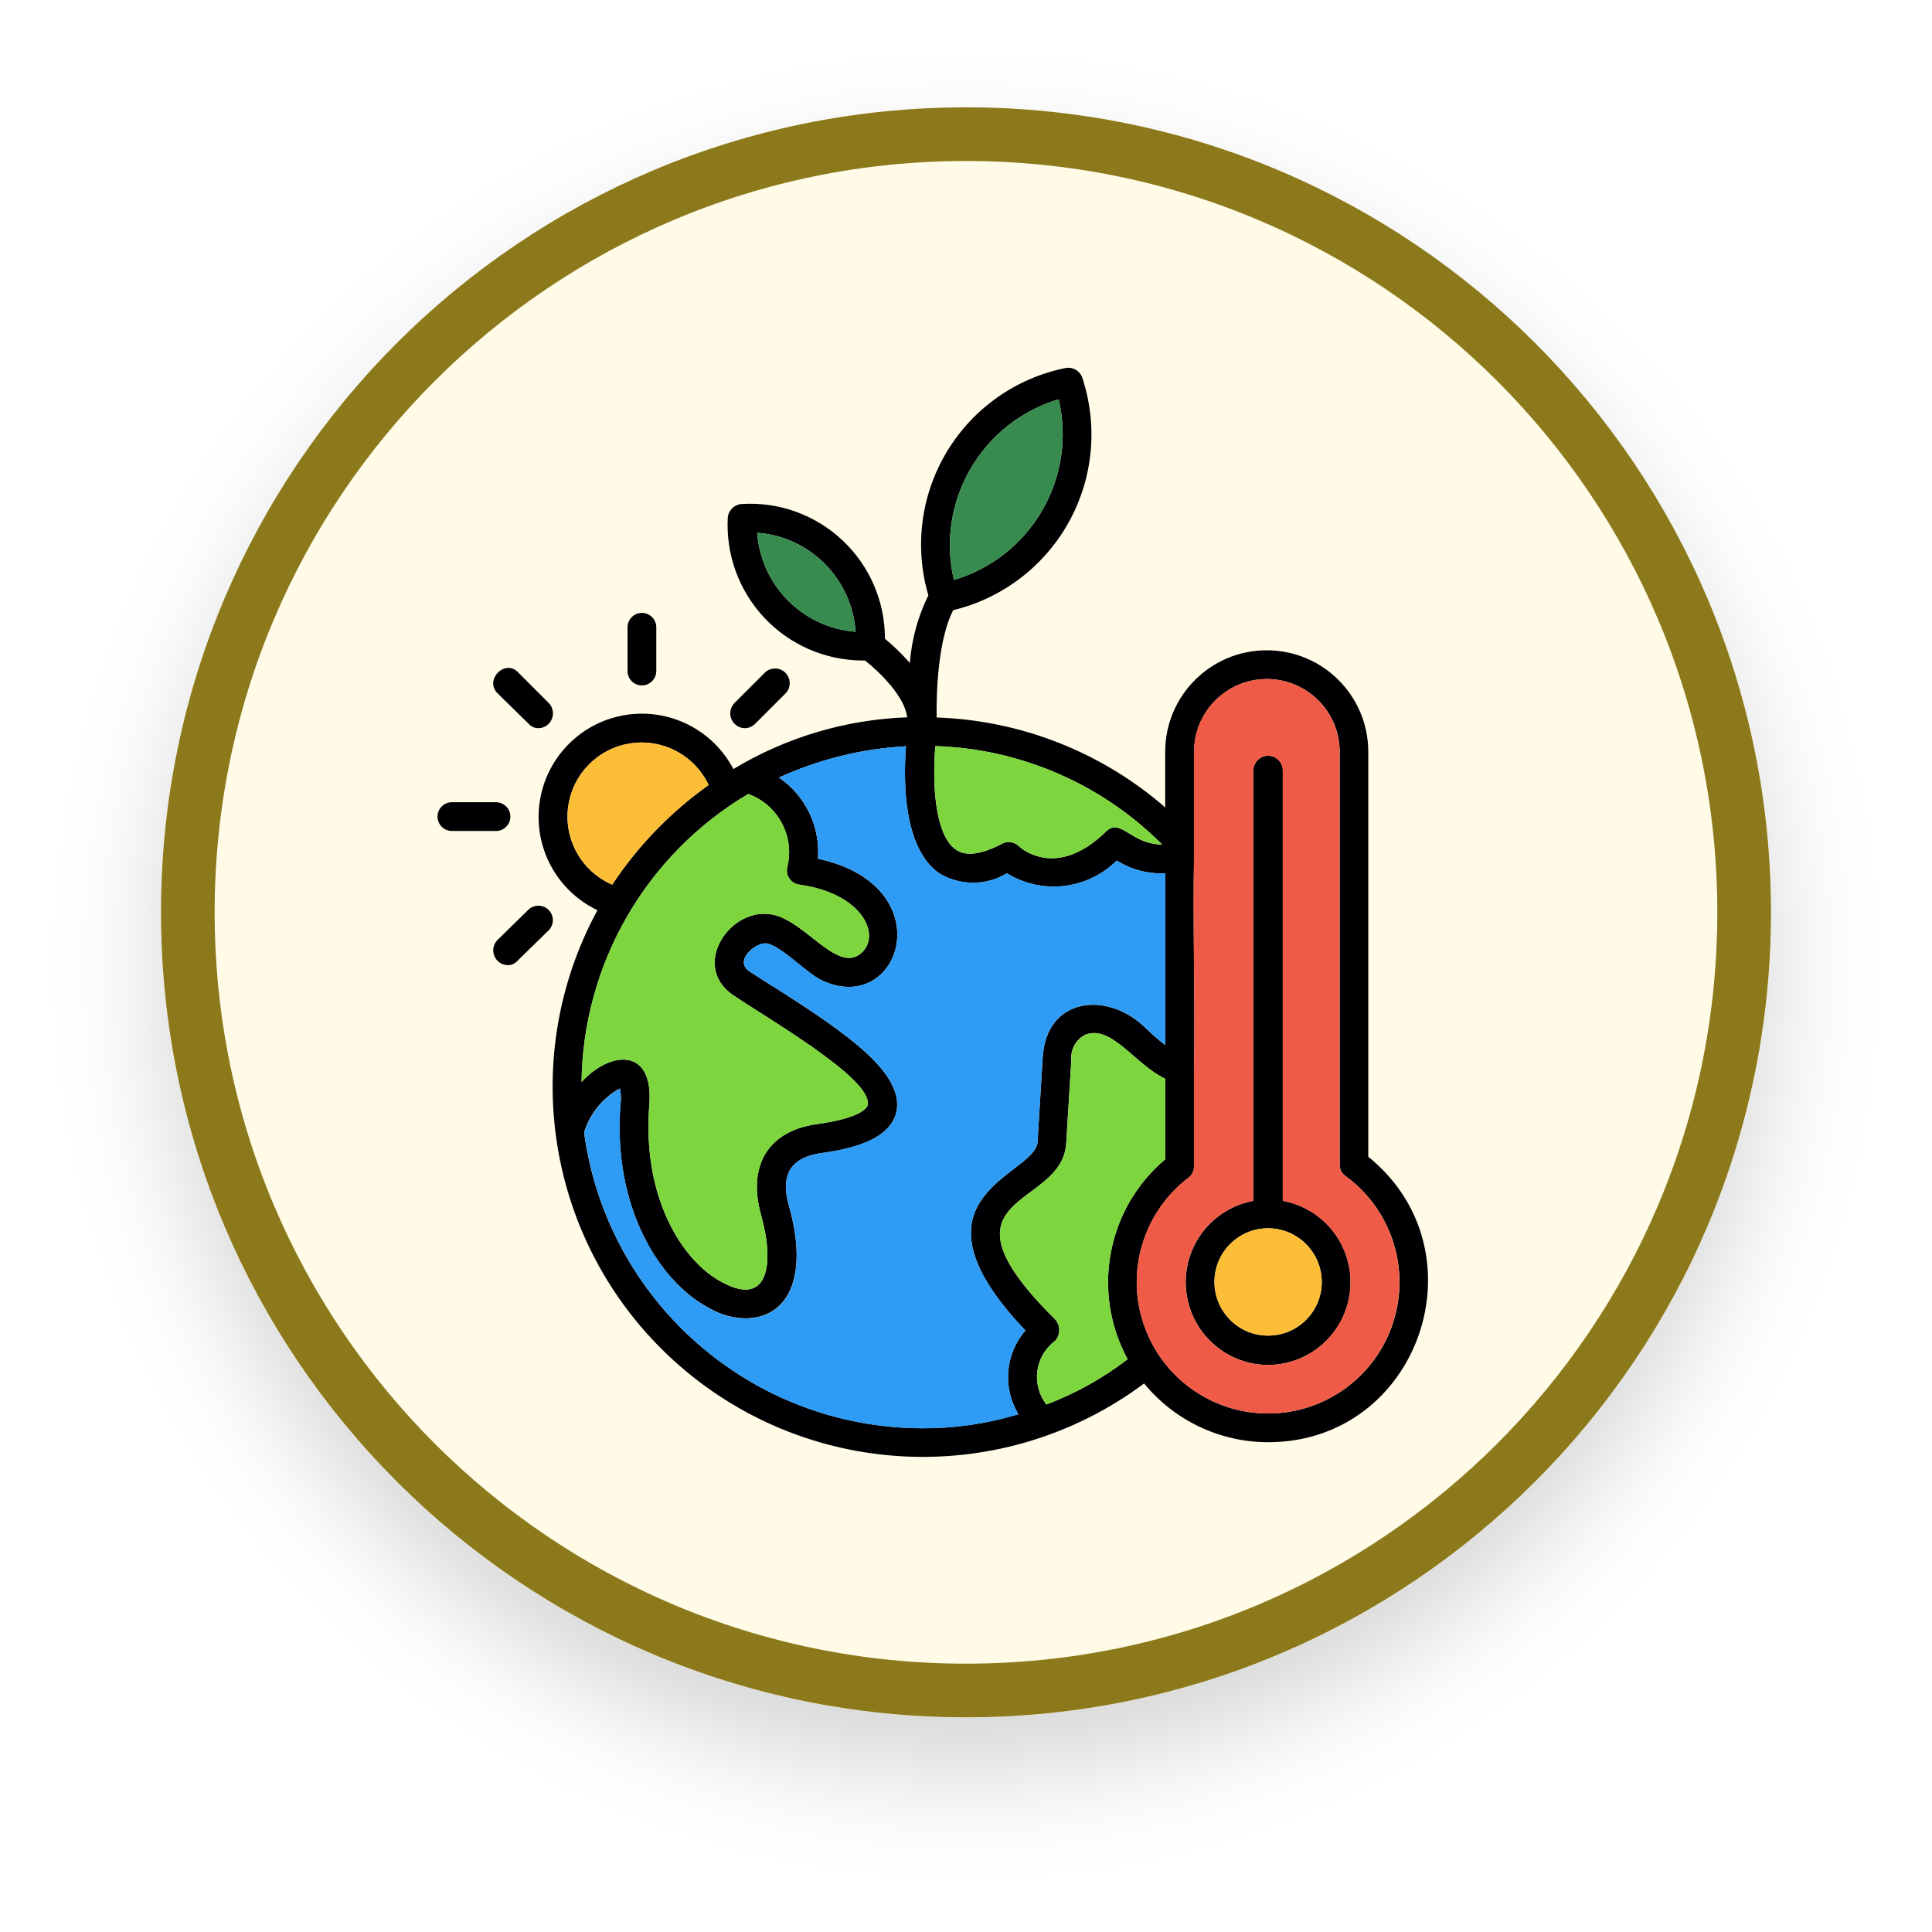
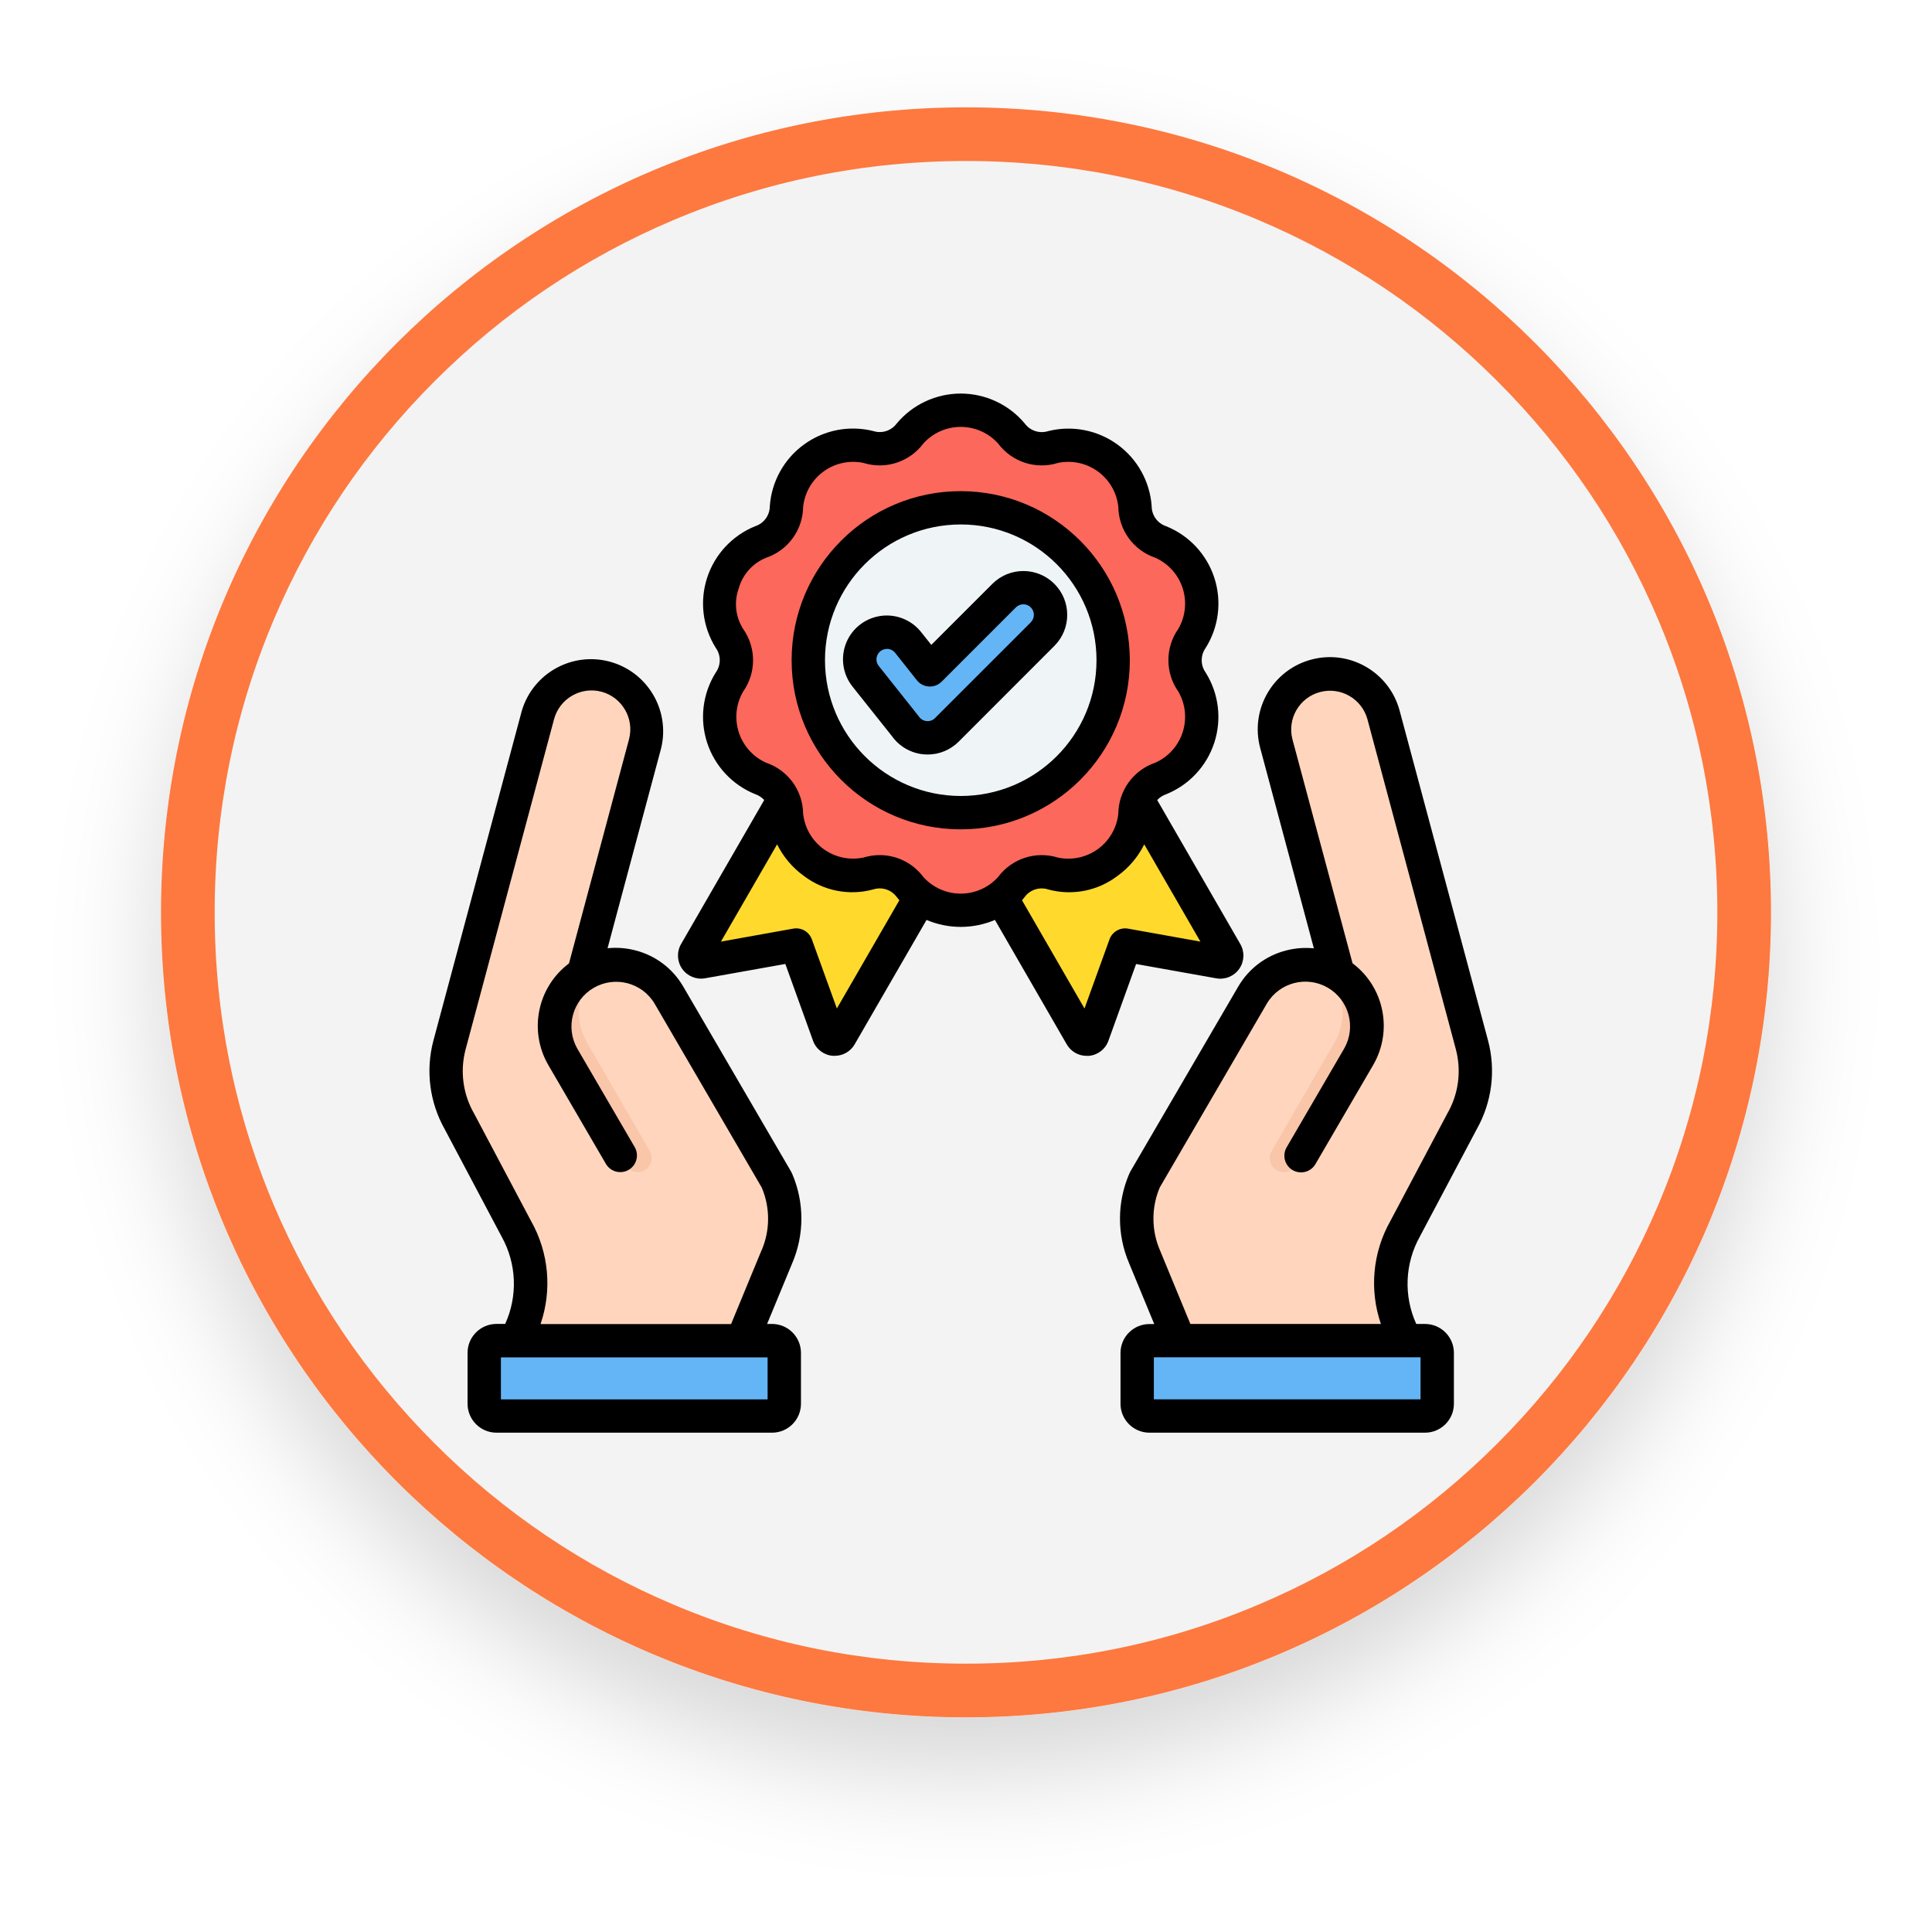
<svg xmlns="http://www.w3.org/2000/svg" width="108" height="108" viewBox="0 0 108 108">
  <defs>
-     <filter id="Fondo" x="0" y="0" width="108" height="108" filterUnits="userSpaceOnUse">
+     <filter id="Trazado_982552" x="0" y="0" width="108" height="108" filterUnits="userSpaceOnUse">
      <feOffset dy="3" input="SourceAlpha" />
      <feGaussianBlur stdDeviation="3" result="blur" />
      <feFlood flood-opacity="0.161" />
      <feComposite operator="in" in2="blur" />
      <feComposite in="SourceGraphic" />
    </filter>
  </defs>
-   <g id="Grupo_1143962" data-name="Grupo 1143962" transform="translate(-1218 -4029)">
-     <g id="Icono" transform="translate(1227.499 3340)">
-       <g transform="matrix(1, 0, 0, 1, -9.5, 689)" filter="url(#Fondo)">
-         <g id="Fondo-2" data-name="Fondo" transform="translate(9 6)" fill="#fffbe7" stroke="#8b791c" stroke-width="3">
-           <circle cx="45" cy="45" r="45" stroke="none" />
-           <circle cx="45" cy="45" r="43.5" fill="none" />
+   <g id="Grupo_1157277" data-name="Grupo 1157277" transform="translate(-831 -3288)">
+     <g id="Grupo_1151787" data-name="Grupo 1151787" transform="translate(0 -1682)">
+       <g id="Grupo_1150792" data-name="Grupo 1150792" transform="translate(0 3180)">
+         <g transform="matrix(1, 0, 0, 1, 831, 1790)" filter="url(#Trazado_982552)">
+           <g id="Trazado_982552-2" data-name="Trazado 982552" transform="translate(9 6)" fill="#f3f3f3">
+             <path d="M 45 88.5 C 39.127 88.5 33.43 87.35 28.068 85.082 C 22.889 82.891 18.236 79.755 14.241 75.759 C 10.245 71.764 7.109 67.111 4.918 61.932 C 2.65 56.57 1.5 50.873 1.5 45 C 1.5 39.127 2.65 33.43 4.918 28.068 C 7.109 22.889 10.245 18.236 14.241 14.241 C 18.236 10.245 22.889 7.109 28.068 4.918 C 33.43 2.65 39.127 1.5 45 1.5 C 50.873 1.5 56.57 2.65 61.932 4.918 C 67.111 7.109 71.764 10.245 75.759 14.241 C 79.755 18.236 82.891 22.889 85.082 28.068 C 87.35 33.43 88.5 39.127 88.5 45 C 88.5 50.873 87.35 56.57 85.082 61.932 C 82.891 67.111 79.755 71.764 75.759 75.759 C 71.764 79.755 67.111 82.891 61.932 85.082 C 56.57 87.35 50.873 88.5 45 88.5 Z" stroke="none" />
+             <path d="M 45 3 C 39.329 3 33.829 4.11 28.653 6.299 C 23.652 8.415 19.16 11.443 15.302 15.302 C 11.443 19.16 8.415 23.652 6.299 28.653 C 4.11 33.829 3 39.329 3 45 C 3 50.671 4.11 56.171 6.299 61.347 C 8.415 66.348 11.443 70.84 15.302 74.698 C 19.16 78.557 23.652 81.585 28.653 83.701 C 33.829 85.89 39.329 87 45 87 C 50.671 87 56.171 85.89 61.347 83.701 C 66.348 81.585 70.84 78.557 74.698 74.698 C 78.557 70.84 81.585 66.348 83.701 61.347 C 85.89 56.171 87 50.671 87 45 C 87 39.329 85.89 33.829 83.701 28.653 C 81.585 23.652 78.557 19.16 74.698 15.302 C 70.84 11.443 66.348 8.415 61.347 6.299 C 56.171 4.11 50.671 3 45 3 M 45 0 C 69.853 0 90 20.147 90 45 C 90 69.853 69.853 90 45 90 C 20.147 90 0 69.853 0 45 C 0 20.147 20.147 0 45 0 Z" stroke="none" fill="#fd7940" />
+           </g>
        </g>
      </g>
    </g>
-     <g id="Layer_x0020_1" transform="translate(1164.235 4048.939)">
-       <path id="Trazado_978739" data-name="Trazado 978739" d="M101.982,16.984a7.577,7.577,0,0,1-7.533-8,.841.841,0,0,1,.785-.75,7.536,7.536,0,0,1,8,7.533,11.866,11.866,0,0,1,1.392,1.357,10.324,10.324,0,0,1,1.035-3.784A10.068,10.068,0,0,1,113.335.633a.825.825,0,0,1,.928.536,10.1,10.1,0,0,1-7.212,13c-.286.536-.964,2.213-.928,6A20.524,20.524,0,0,1,118.9,25.195V22.089a5.676,5.676,0,1,1,11.353,0V44.724c6.533,5.284,2.856,15.958-5.605,15.958a8.959,8.959,0,0,1-6.926-3.285,20.693,20.693,0,0,1-30.56-26.455,5.774,5.774,0,1,1,7.6-7.89,20.18,20.18,0,0,1,9.711-2.892c-.107-1.142-1.571-2.57-2.356-3.177ZM87.988,29.515a21.059,21.059,0,0,1,5.391-5.569,4.143,4.143,0,1,0-5.391,5.569ZM89.63,18.376a.8.8,0,0,1-.785-.821V15.127a.8.8,0,0,1,1.607,0v2.428A.808.808,0,0,1,89.63,18.376Zm5.748,2.392a.83.83,0,0,1-.571-1.392l1.749-1.749A.821.821,0,0,1,97.7,18.8l-1.714,1.714A.836.836,0,0,1,95.378,20.768ZM82.133,34.013a.826.826,0,0,1-.571-1.392l1.749-1.714a.808.808,0,0,1,1.142,1.142L82.7,33.763A.71.71,0,0,1,82.133,34.013Zm-.643-7.5H79.027a.8.8,0,0,1,0-1.607H81.49A.8.8,0,0,1,81.49,26.516Zm2.392-5.748a.71.71,0,0,1-.571-.25L81.561,18.8c-.714-.75.428-1.892,1.142-1.178l1.749,1.749A.83.83,0,0,1,83.882,20.768ZM95.413,53.756a4.077,4.077,0,0,1-2-.571c-2.749-1.428-5.427-5.605-4.962-11.424a2.492,2.492,0,0,0-.036-.857,4.233,4.233,0,0,0-2,2.463A19.107,19.107,0,0,0,105.338,59.9a18.177,18.177,0,0,0,5.355-.785,3.986,3.986,0,0,1,.393-4.677c-7.176-7.533.571-8.675.678-10.532l.286-4.713c.179-3.356,3.606-3.82,5.819-1.607a10.753,10.753,0,0,0,1.035.893v-9.6a4.648,4.648,0,0,1-2.713-.714,4.992,4.992,0,0,1-6.141.714,3.656,3.656,0,0,1-3.784,0c-2.035-1.428-2-5.248-1.856-7.1a19.621,19.621,0,0,0-7.1,1.749,5.038,5.038,0,0,1,2.178,4.534c7.1,1.535,4.57,9,.107,6.748-.75-.393-2.178-1.856-2.927-2-.607-.143-1.892.928-1.035,1.535.393.25.928.607,1.571,1,3.927,2.5,7.1,4.713,6.676,6.855-.357,1.607-2.606,2.106-4.213,2.321-1.678.25-2.321,1.178-1.785,3C98.983,51.471,97.805,53.756,95.413,53.756Zm-9.14-13.209c1.642-1.785,4.07-1.928,3.784,1.321-.393,5.105,1.821,8.711,4.106,9.889,2.606,1.392,2.892-1.142,2.142-3.784-.75-2.713.357-4.677,3.106-5.07,2.642-.357,2.856-1,2.856-1.071.321-1.464-5.819-4.962-7.569-6.176-2.321-1.642-.107-4.962,2.285-4.463,1.821.393,3.57,3.249,4.891,2.178,1.178-.964.179-3.356-3.427-3.856a.8.8,0,0,1-.678-.964,3.463,3.463,0,0,0-2.178-4.106A19,19,0,0,0,86.274,40.547Zm19.778-18.779c-.179,2.071-.036,4.962,1.142,5.784.536.393,1.428.286,2.57-.321a.812.812,0,0,1,.928.107c.214.214,2.178,1.856,4.891-.785.821-.821,1.392.714,3.142.714A18.753,18.753,0,0,0,106.052,21.768ZM116.8,56.041A9,9,0,0,1,118.9,44.866v-4.5c-1.714-.821-3-3.035-4.463-2.463a1.423,1.423,0,0,0-.785,1.392l-.286,4.677c-.214,3.713-7.819,2.713-.607,9.854a.917.917,0,0,1,0,1.178,2.512,2.512,0,0,0-.5,3.57A17.744,17.744,0,0,0,116.8,56.041Zm3.713-28.989v.928c-.071,3.963.071,7.926,0,11.853v5.427a.763.763,0,0,1-.321.643,7.343,7.343,0,1,0,8.783-.107.763.763,0,0,1-.321-.643V22.089a4.07,4.07,0,0,0-8.14,0Zm4.141,29.311a4.626,4.626,0,0,1-.821-9.175v-24.1a.822.822,0,0,1,1.642,0v24.1a4.626,4.626,0,0,1-.821,9.175Zm-.036-7.64a3,3,0,1,0,3.035,3A3.01,3.01,0,0,0,124.617,48.722ZM112.943,2.382a8.521,8.521,0,0,0-5.855,10.1A8.5,8.5,0,0,0,112.943,2.382ZM96.092,9.843a5.976,5.976,0,0,0,5.5,5.534A5.946,5.946,0,0,0,96.092,9.843Z" transform="translate(0 0)" fill="#000002" fill-rule="evenodd" />
-       <path id="Trazado_978740" data-name="Trazado 978740" d="M1296.963,1348a3,3,0,1,0,3.035,3A3.01,3.01,0,0,0,1296.963,1348Z" transform="translate(-1172.346 -1299.278)" fill="#fcbe37" fill-rule="evenodd" />
-       <path id="Trazado_978741" data-name="Trazado 978741" d="M1180.3,527.307a4.626,4.626,0,0,1-.821-9.175v-24.1a.822.822,0,0,1,1.642,0v24.1a4.626,4.626,0,0,1-.821,9.175Zm-4.463-10.461a7.343,7.343,0,1,0,8.782-.107.763.763,0,0,1-.321-.643V493.034a4.07,4.07,0,0,0-8.14,0v5.891c-.072,3.963.071,7.926,0,11.853V516.2A.763.763,0,0,1,1175.842,516.847Z" transform="translate(-1055.651 -470.945)" fill="#f05b47" fill-rule="evenodd" />
-       <path id="Trazado_978742" data-name="Trazado 978742" d="M965.32,1060.624a8.995,8.995,0,0,1,2.106-11.174v-4.5c-1.714-.821-3-3.035-4.463-2.464a1.423,1.423,0,0,0-.785,1.392l-.286,4.677c-.214,3.713-7.819,2.713-.607,9.854a.917.917,0,0,1,0,1.178,2.512,2.512,0,0,0-.5,3.57A17.743,17.743,0,0,0,965.32,1060.624Z" transform="translate(-848.521 -1004.583)" fill="#7ed63f" fill-rule="evenodd" />
-       <path id="Trazado_978743" data-name="Trazado 978743" d="M331.67,625.667c-7.176-7.533.571-8.675.678-10.532l.286-4.713c.179-3.356,3.606-3.82,5.819-1.607a10.761,10.761,0,0,0,1.035.893v-9.6a4.648,4.648,0,0,1-2.713-.714,4.992,4.992,0,0,1-6.141.714,3.657,3.657,0,0,1-3.784,0c-2.035-1.428-2-5.248-1.856-7.1a19.621,19.621,0,0,0-7.1,1.749,5.038,5.038,0,0,1,2.178,4.534c7.1,1.535,4.57,9,.107,6.747-.75-.393-2.178-1.856-2.927-2-.607-.143-1.892.928-1.035,1.535.393.25.928.607,1.571,1,3.927,2.5,7.1,4.713,6.676,6.855-.357,1.607-2.606,2.106-4.213,2.321-1.678.25-2.321,1.178-1.785,3,1.107,3.963-.071,6.248-2.463,6.248a4.077,4.077,0,0,1-2-.571c-2.749-1.428-5.427-5.605-4.962-11.424a2.492,2.492,0,0,0-.036-.857,4.233,4.233,0,0,0-2,2.463,19.107,19.107,0,0,0,18.922,16.53,18.178,18.178,0,0,0,5.355-.785A3.986,3.986,0,0,1,331.67,625.667Z" transform="translate(-220.583 -571.232)" fill="#2e9cf5" fill-rule="evenodd" />
-       <path id="Trazado_978744" data-name="Trazado 978744" d="M859,598.462a.812.812,0,0,1,.928.107c.214.214,2.178,1.857,4.891-.785.821-.821,1.392.714,3.142.714a18.753,18.753,0,0,0-12.674-5.5c-.178,2.071-.036,4.962,1.143,5.784C856.961,599.176,857.854,599.069,859,598.462Z" transform="translate(-749.231 -571.232)" fill="#7ed63f" fill-rule="evenodd" />
-       <path id="Trazado_978745" data-name="Trazado 978745" d="M314.5,672.106A3.463,3.463,0,0,0,312.318,668,19,19,0,0,0,303,684.1c1.642-1.785,4.07-1.928,3.784,1.321-.393,5.105,1.821,8.711,4.106,9.889,2.606,1.392,2.892-1.142,2.142-3.784-.75-2.713.357-4.677,3.106-5.07,2.642-.357,2.856-1,2.856-1.071.321-1.464-5.819-4.963-7.569-6.176-2.321-1.642-.107-4.962,2.285-4.463,1.821.393,3.57,3.249,4.891,2.178,1.178-.964.179-3.356-3.427-3.856A.8.8,0,0,1,314.5,672.106Z" transform="translate(-216.726 -643.555)" fill="#7ed63f" fill-rule="evenodd" />
-       <path id="Trazado_978746" data-name="Trazado 978746" d="M283.5,595.889a21.059,21.059,0,0,1,5.391-5.569,4.143,4.143,0,1,0-5.391,5.569Z" transform="translate(-195.512 -566.375)" fill="#fcbe37" fill-rule="evenodd" />
-       <g id="Grupo_1143961" data-name="Grupo 1143961" transform="translate(96.092 2.382)">
-         <path id="Trazado_978747" data-name="Trazado 978747" d="M885.676,50a8.521,8.521,0,0,0-5.855,10.1A8.5,8.5,0,0,0,885.676,50Z" transform="translate(-868.825 -50)" fill="#378b4e" fill-rule="evenodd" />
-         <path id="Trazado_978748" data-name="Trazado 978748" d="M583.5,264.534A5.946,5.946,0,0,0,578,259,5.975,5.975,0,0,0,583.5,264.534Z" transform="translate(-578 -251.538)" fill="#378b4e" fill-rule="evenodd" />
+     <g id="calidad" transform="translate(853.981 3303.325)">
+       <g id="Grupo_1157276" data-name="Grupo 1157276" transform="translate(1.949 7.607)">
+         <g id="Grupo_1157273" data-name="Grupo 1157273" transform="translate(38.615 14.732)">
+           <path id="Trazado_990327" data-name="Trazado 990327" d="M343.448,179.883h12.6a20.315,20.315,0,0,1-.985-2.49,6.713,6.713,0,0,1-.386-2.576,6.177,6.177,0,0,1,.785-2.654v0l3.18-6a5.662,5.662,0,0,0,.561-4.264l-4.948-18.467a3.1,3.1,0,0,0-5.992,1.606l3.446,12.86-.078-.047a3.445,3.445,0,0,0-4.692,1.237l-6.031,10.351a5.43,5.43,0,0,0,0,4.3Z" transform="translate(-340.467 -141.128)" fill="#ffd6bd" fill-rule="evenodd" />
+           <path id="Trazado_990328" data-name="Trazado 990328" d="M407.909,286.109a3.446,3.446,0,0,0-.613-4.226,3.4,3.4,0,0,1,.738.32,3.44,3.44,0,0,1,1.237,4.692c-1.175,2.014-2.331,4.037-3.5,6.058a.789.789,0,1,1-1.367-.789C405.57,290.147,406.731,288.132,407.909,286.109Z" transform="translate(-396.864 -265.485)" fill="#f9c6aa" fill-rule="evenodd" />
+           <path id="Trazado_990329" data-name="Trazado 990329" d="M341.352,461.159h15.406a.685.685,0,0,1,.683.683v2.847a.685.685,0,0,1-.683.683H341.352a.685.685,0,0,1-.683-.683v-2.847A.685.685,0,0,1,341.352,461.159Z" transform="translate(-340.645 -423.876)" fill="#64b5f6" fill-rule="evenodd" />
+         </g>
+         <g id="Grupo_1157274" data-name="Grupo 1157274" transform="translate(0 14.732)">
+           <path id="Trazado_990330" data-name="Trazado 990330" d="M24.953,179.883H12.35a20.331,20.331,0,0,0,.985-2.49,6.712,6.712,0,0,0,.386-2.576,6.176,6.176,0,0,0-.785-2.654l0,0-3.18-6a5.662,5.662,0,0,1-.561-4.264l4.948-18.467a3.1,3.1,0,0,1,5.992,1.606l-3.446,12.86.078-.047a3.445,3.445,0,0,1,4.692,1.237l6.031,10.351a5.43,5.43,0,0,1,0,4.3Z" transform="translate(-9 -141.128)" fill="#ffd6bd" fill-rule="evenodd" />
+           <path id="Trazado_990331" data-name="Trazado 990331" d="M62.881,286.109a3.446,3.446,0,0,1,.613-4.226,3.4,3.4,0,0,0-.738.32,3.44,3.44,0,0,0-1.237,4.692c1.175,2.014,2.331,4.037,3.5,6.058a.789.789,0,1,0,1.367-.789C65.22,290.147,64.059,288.132,62.881,286.109Z" transform="translate(-54.991 -265.485)" fill="#f9c6aa" fill-rule="evenodd" />
+           <path id="Trazado_990332" data-name="Trazado 990332" d="M43.449,461.159H28.043a.685.685,0,0,0-.683.683v2.847a.685.685,0,0,0,.683.683H43.449a.685.685,0,0,0,.683-.683v-2.847a.685.685,0,0,0-.683-.683Z" transform="translate(-25.221 -423.876)" fill="#64b5f6" fill-rule="evenodd" />
+         </g>
+         <g id="Grupo_1157275" data-name="Grupo 1157275" transform="translate(13.902 0)">
+           <path id="Trazado_990333" data-name="Trazado 990333" d="M143.2,154.981l-6.734,11.663a.357.357,0,0,1-.646-.057l-1.813-5.026-5.259.943a.357.357,0,0,1-.373-.53l7.661-13.269,8.338,2.826,5.057-4.439,8.593,14.883a.357.357,0,0,1-.373.53l-5.26-.943-1.813,5.026a.357.357,0,0,1-.646.057Z" transform="translate(-128.331 -131.663)" fill="#ffda2d" fill-rule="evenodd" />
+           <path id="Trazado_990334" data-name="Trazado 990334" d="M164.881,35.258a3.735,3.735,0,0,0,1.75-5.386,2.106,2.106,0,0,1,0-2.448,3.735,3.735,0,0,0-1.75-5.386,2.106,2.106,0,0,1-1.439-1.98,3.735,3.735,0,0,0-4.582-3.329,2.106,2.106,0,0,1-2.328-.756,3.735,3.735,0,0,0-5.663,0,2.106,2.106,0,0,1-2.328.757,3.735,3.735,0,0,0-4.582,3.329,2.106,2.106,0,0,1-1.439,1.981,3.735,3.735,0,0,0-1.75,5.386,2.106,2.106,0,0,1,0,2.448,3.735,3.735,0,0,0,1.75,5.386,2.106,2.106,0,0,1,1.439,1.98,3.735,3.735,0,0,0,4.582,3.329,2.106,2.106,0,0,1,2.328.756,3.735,3.735,0,0,0,5.663,0,2.106,2.106,0,0,1,2.328-.756,3.735,3.735,0,0,0,4.582-3.329A2.106,2.106,0,0,1,164.881,35.258Z" transform="translate(-138.827 -14.673)" fill="#fc685b" fill-rule="evenodd" />
+           <circle id="Elipse_11762" data-name="Elipse 11762" cx="8.521" cy="8.521" r="8.521" transform="translate(6.352 5.455)" fill="#eff4f7" />
+           <path id="Trazado_990335" data-name="Trazado 990335" d="M215.642,100.27a1.52,1.52,0,0,1,2.149,2.149l-5.353,5.353a1.521,1.521,0,0,1-2.322-.206l-2.213-2.785a1.517,1.517,0,1,1,2.375-1.888l1.214,1.527Z" transform="translate(-198.342 -89.905)" fill="#64b5f6" fill-rule="evenodd" />
+         </g>
      </g>
+       <path id="Trazado_990336" data-name="Trazado 990336" d="M19.58,54.59l-1.693,4.1H7.236a7.048,7.048,0,0,0-.529-5.755l-3.179-6a4.745,4.745,0,0,1-.485-3.586L7.991,24.878a2.173,2.173,0,0,1,2.657-1.534A2.179,2.179,0,0,1,12.182,26L8.826,38.53a4.367,4.367,0,0,0-1.153,5.686l3.221,5.53a.932.932,0,0,0,1.61-.939L9.282,43.279a2.5,2.5,0,0,1,4.32-2.516l6,10.3a4.468,4.468,0,0,1-.02,3.532Zm.348,8.313H5.02v-2.35H19.928ZM21.3,50.287a.963.963,0,0,0-.055-.113L15.212,39.823a4.332,4.332,0,0,0-2.658-2.017,4.394,4.394,0,0,0-1.572-.124l3-11.2A4.034,4.034,0,0,0,6.191,24.4L1.242,42.862A6.628,6.628,0,0,0,1.88,47.8l3.179,6a5.414,5.414,0,0,1,.2,4.883H4.772A1.617,1.617,0,0,0,3.156,60.3v2.847a1.618,1.618,0,0,0,1.616,1.616H20.178a1.617,1.617,0,0,0,1.615-1.616V60.3a1.617,1.617,0,0,0-1.615-1.615H19.9L21.3,55.3a6.338,6.338,0,0,0,0-5.014Zm22.263,8.4-1.693-4.1a4.474,4.474,0,0,1-.02-3.532l6-10.3a2.5,2.5,0,0,1,4.32,2.516l-3.221,5.529a.932.932,0,1,0,1.61.939l3.222-5.53a4.368,4.368,0,0,0-1.154-5.686L49.266,26a2.17,2.17,0,0,1,4.192-1.123l4.948,18.467a4.748,4.748,0,0,1-.485,3.586l-3.18,6a7.049,7.049,0,0,0-.529,5.755H43.561ZM56.428,62.9H41.52v-2.35H56.428Zm-.039-9.1,3.179-6a6.621,6.621,0,0,0,.638-4.942L55.259,24.4a4.034,4.034,0,0,0-7.794,2.088l3,11.2a4.4,4.4,0,0,0-1.572.124,4.334,4.334,0,0,0-2.658,2.017L40.2,50.175a1.059,1.059,0,0,0-.054.113,6.338,6.338,0,0,0-.005,5.014l1.4,3.388H41.27A1.617,1.617,0,0,0,39.656,60.3v2.847a1.618,1.618,0,0,0,1.615,1.616H56.677a1.617,1.617,0,0,0,1.616-1.616V60.3a1.617,1.617,0,0,0-1.616-1.615h-.488a5.416,5.416,0,0,1,.2-4.883ZM34.642,19.462l-5.354,5.353a.574.574,0,0,1-.465.17.582.582,0,0,1-.433-.25c-.012-.016-.024-.031-.035-.047L26.141,21.9a.586.586,0,0,1,.458-.95.672.672,0,0,1,.068,0,.583.583,0,0,1,.391.218L28.27,22.7a.932.932,0,0,0,1.389.079l4.15-4.151a.588.588,0,0,1,.832.832Zm1.318-2.149a2.453,2.453,0,0,0-3.467,0L29.08,20.725l-.564-.709a2.449,2.449,0,1,0-3.834,3.048l2.2,2.765a2.449,2.449,0,0,0,1.778,1.015c.072.006.144.009.217.009a2.445,2.445,0,0,0,1.731-.718L35.96,20.78a2.453,2.453,0,0,0,0-3.467ZM30.724,29.171a7.589,7.589,0,1,0-7.588-7.589A7.6,7.6,0,0,0,30.724,29.171Zm9.453-7.589a9.453,9.453,0,1,1-9.453-9.452,9.463,9.463,0,0,1,9.453,9.452ZM39.04,37.187a.931.931,0,0,1,1.042-.6l4.041.725-3.14-5.437a4.777,4.777,0,0,1-1.5,1.768,4.458,4.458,0,0,1-3.873.752,1.182,1.182,0,0,0-1.314.426c-.047.062-.1.121-.146.18l3.493,6.05ZM28.635,33.7a2.812,2.812,0,0,0,4.178,0,3.042,3.042,0,0,1,3.342-1.086,2.81,2.81,0,0,0,3.379-2.456A3.044,3.044,0,0,1,41.6,27.311a2.81,2.81,0,0,0,1.291-3.972,3.045,3.045,0,0,1,0-3.515A2.81,2.81,0,0,0,41.6,15.853a3.046,3.046,0,0,1-2.066-2.844,2.81,2.81,0,0,0-3.379-2.455,3.04,3.04,0,0,1-3.342-1.087,2.814,2.814,0,0,0-4.178,0,3.043,3.043,0,0,1-3.342,1.087,2.81,2.81,0,0,0-3.378,2.455,3.047,3.047,0,0,1-2.066,2.844,2.594,2.594,0,0,0-1.53,1.7,2.592,2.592,0,0,0,.238,2.273,3.045,3.045,0,0,1,0,3.515,2.811,2.811,0,0,0,1.291,3.972,3.044,3.044,0,0,1,2.066,2.843,2.81,2.81,0,0,0,3.378,2.456,3.1,3.1,0,0,1,.909-.136A3.04,3.04,0,0,1,28.635,33.7ZM23.8,41.05,27.294,35c-.05-.059-.1-.119-.146-.18a1.18,1.18,0,0,0-1.314-.426,4.461,4.461,0,0,1-3.874-.752,4.782,4.782,0,0,1-1.5-1.768l-3.14,5.437,4.041-.725a.931.931,0,0,1,1.042.6Zm21.21-1.686a1.29,1.29,0,0,0,1.344-1.914L41.708,29.4a1.2,1.2,0,0,1,.5-.326,4.664,4.664,0,0,0,2.21-6.8,1.181,1.181,0,0,1,0-1.382,4.662,4.662,0,0,0-2.208-6.8,1.18,1.18,0,0,1-.812-1.118,4.663,4.663,0,0,0-5.784-4.2A1.181,1.181,0,0,1,34.3,8.344a4.665,4.665,0,0,0-7.151,0,1.179,1.179,0,0,1-1.312.427,4.663,4.663,0,0,0-5.785,4.2,1.181,1.181,0,0,1-.812,1.118,4.663,4.663,0,0,0-2.21,6.8,1.18,1.18,0,0,1,0,1.382,4.662,4.662,0,0,0,2.209,6.8,1.208,1.208,0,0,1,.5.326l-4.648,8.051a1.289,1.289,0,0,0,1.344,1.913l4.485-.8,1.546,4.287a1.279,1.279,0,0,0,1.1.847c.04,0,.079,0,.119,0a1.277,1.277,0,0,0,1.112-.645L28.813,36.1a4.89,4.89,0,0,0,3.823,0l4.014,6.953a1.278,1.278,0,0,0,1.113.645c.04,0,.079,0,.119,0a1.28,1.28,0,0,0,1.1-.848l1.545-4.286Z" transform="translate(0 0)" fill-rule="evenodd" />
    </g>
  </g>
</svg>
